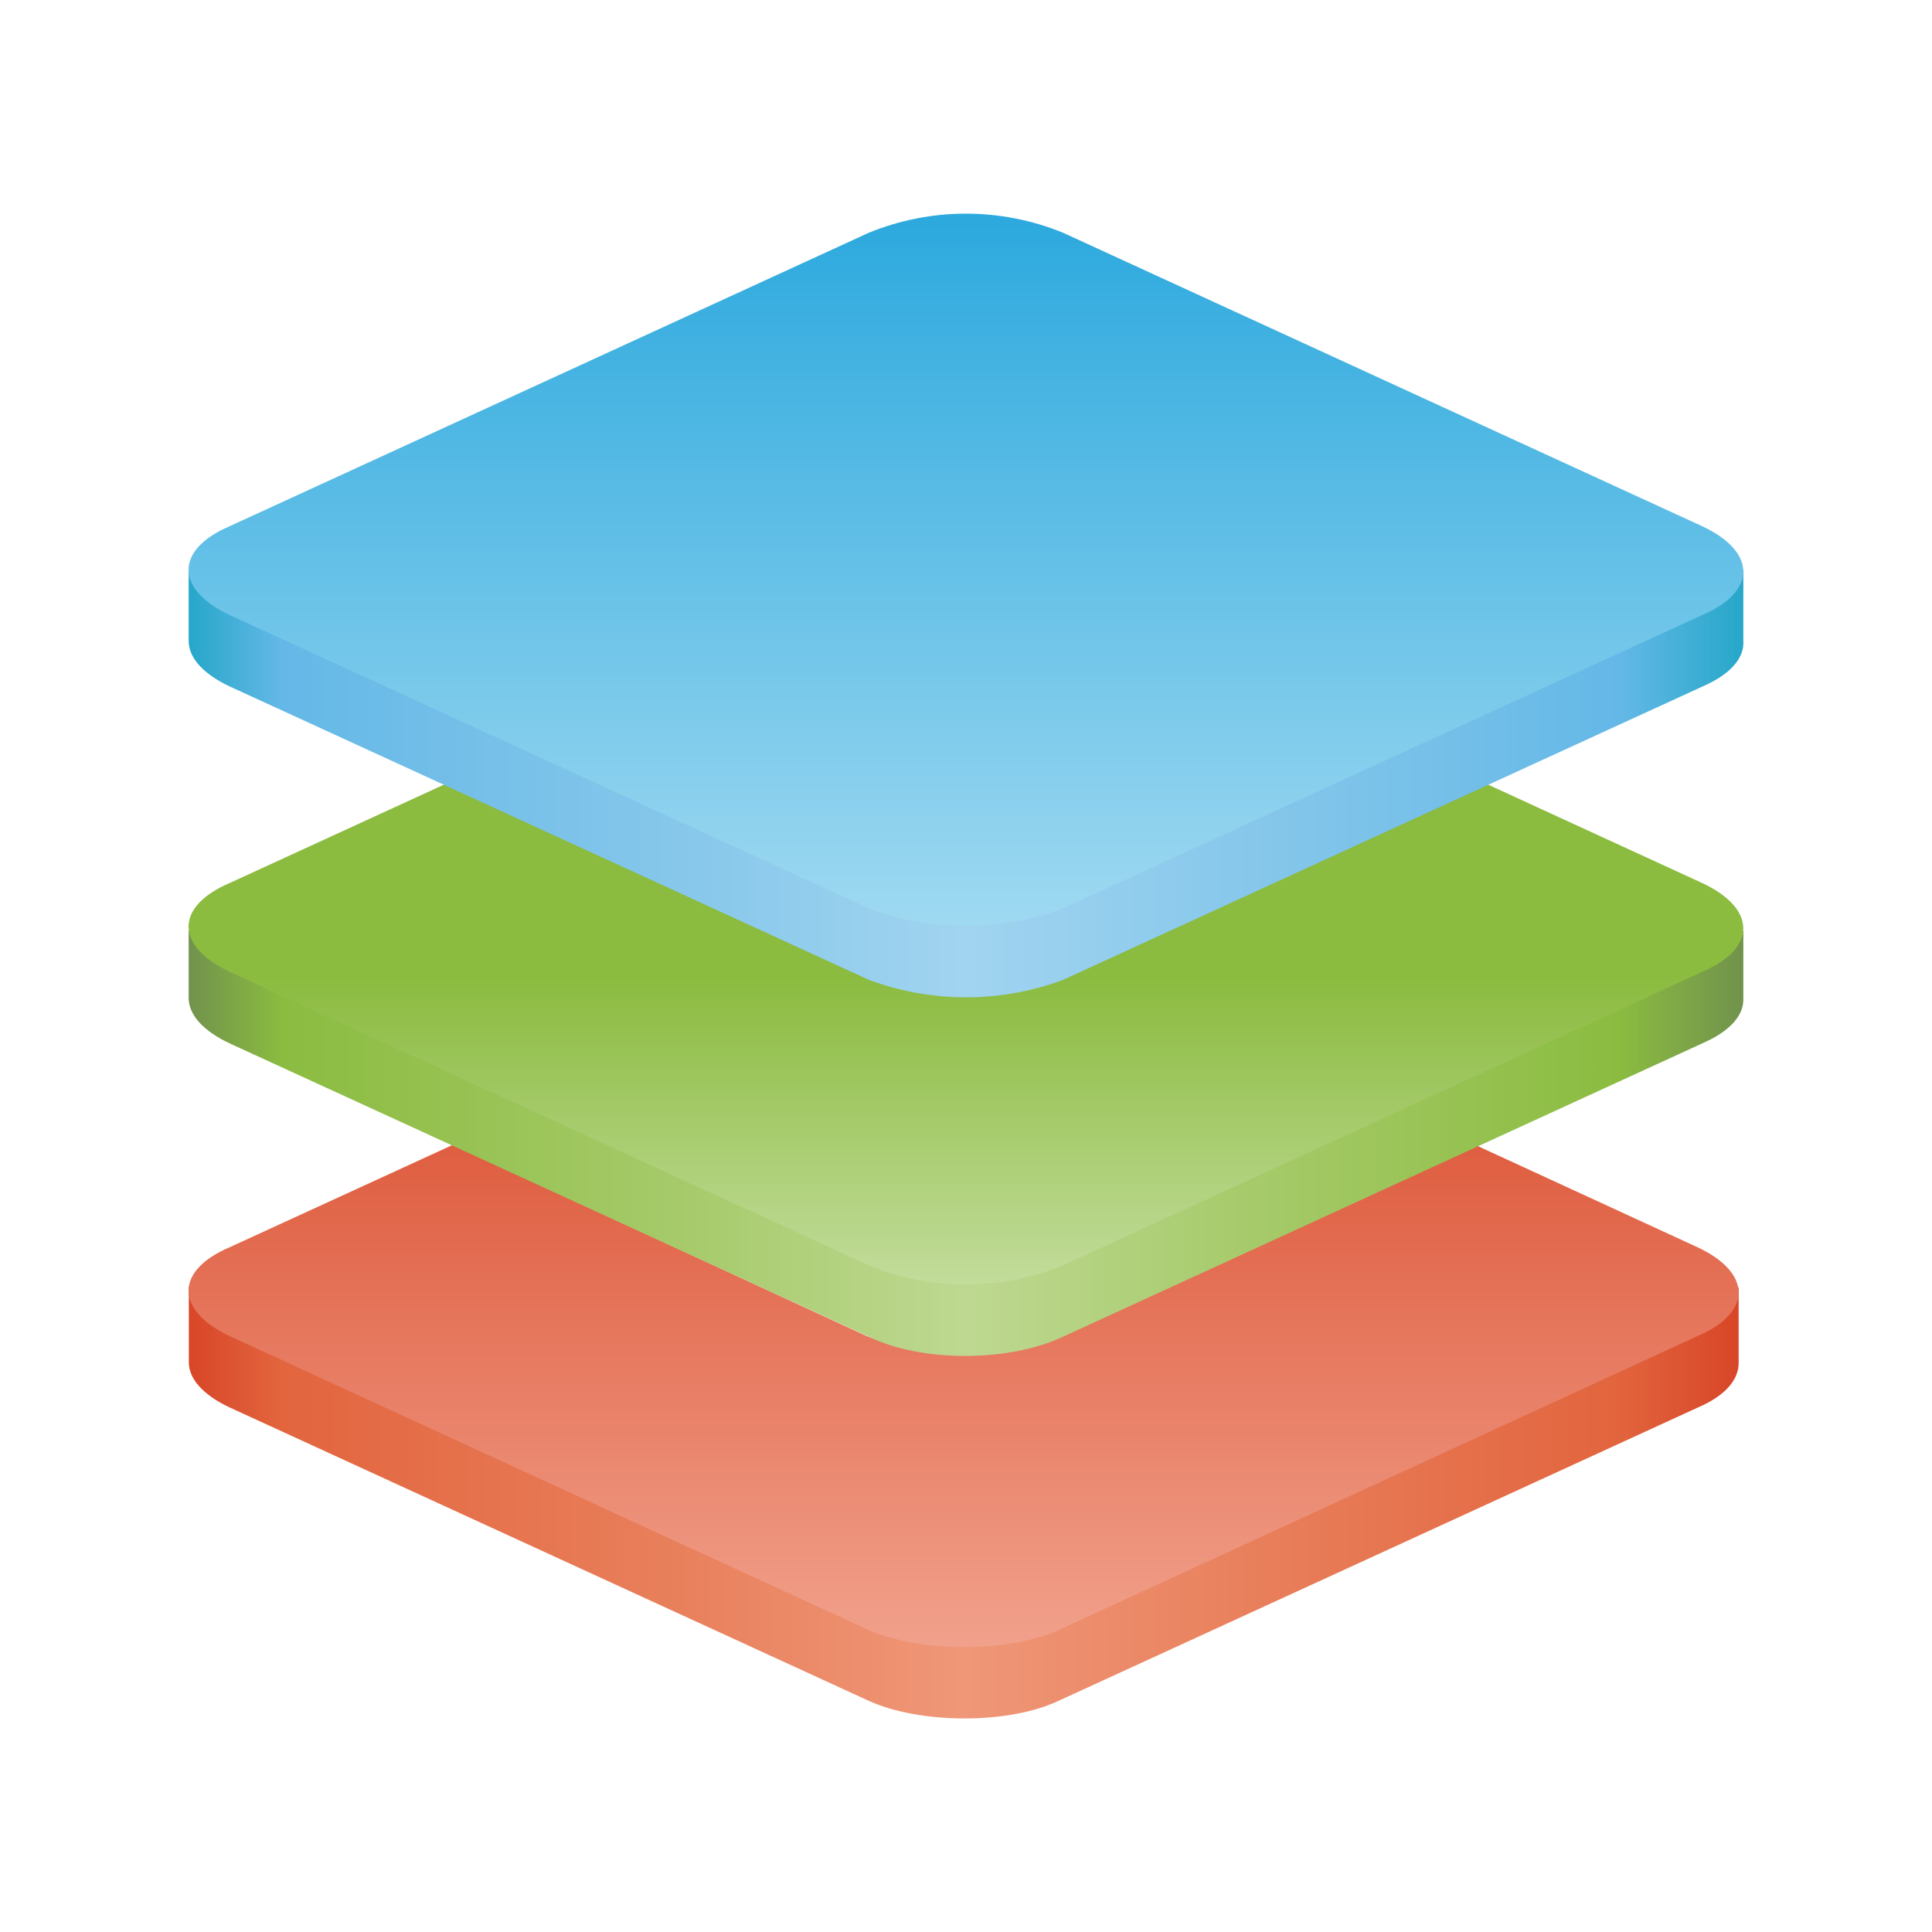
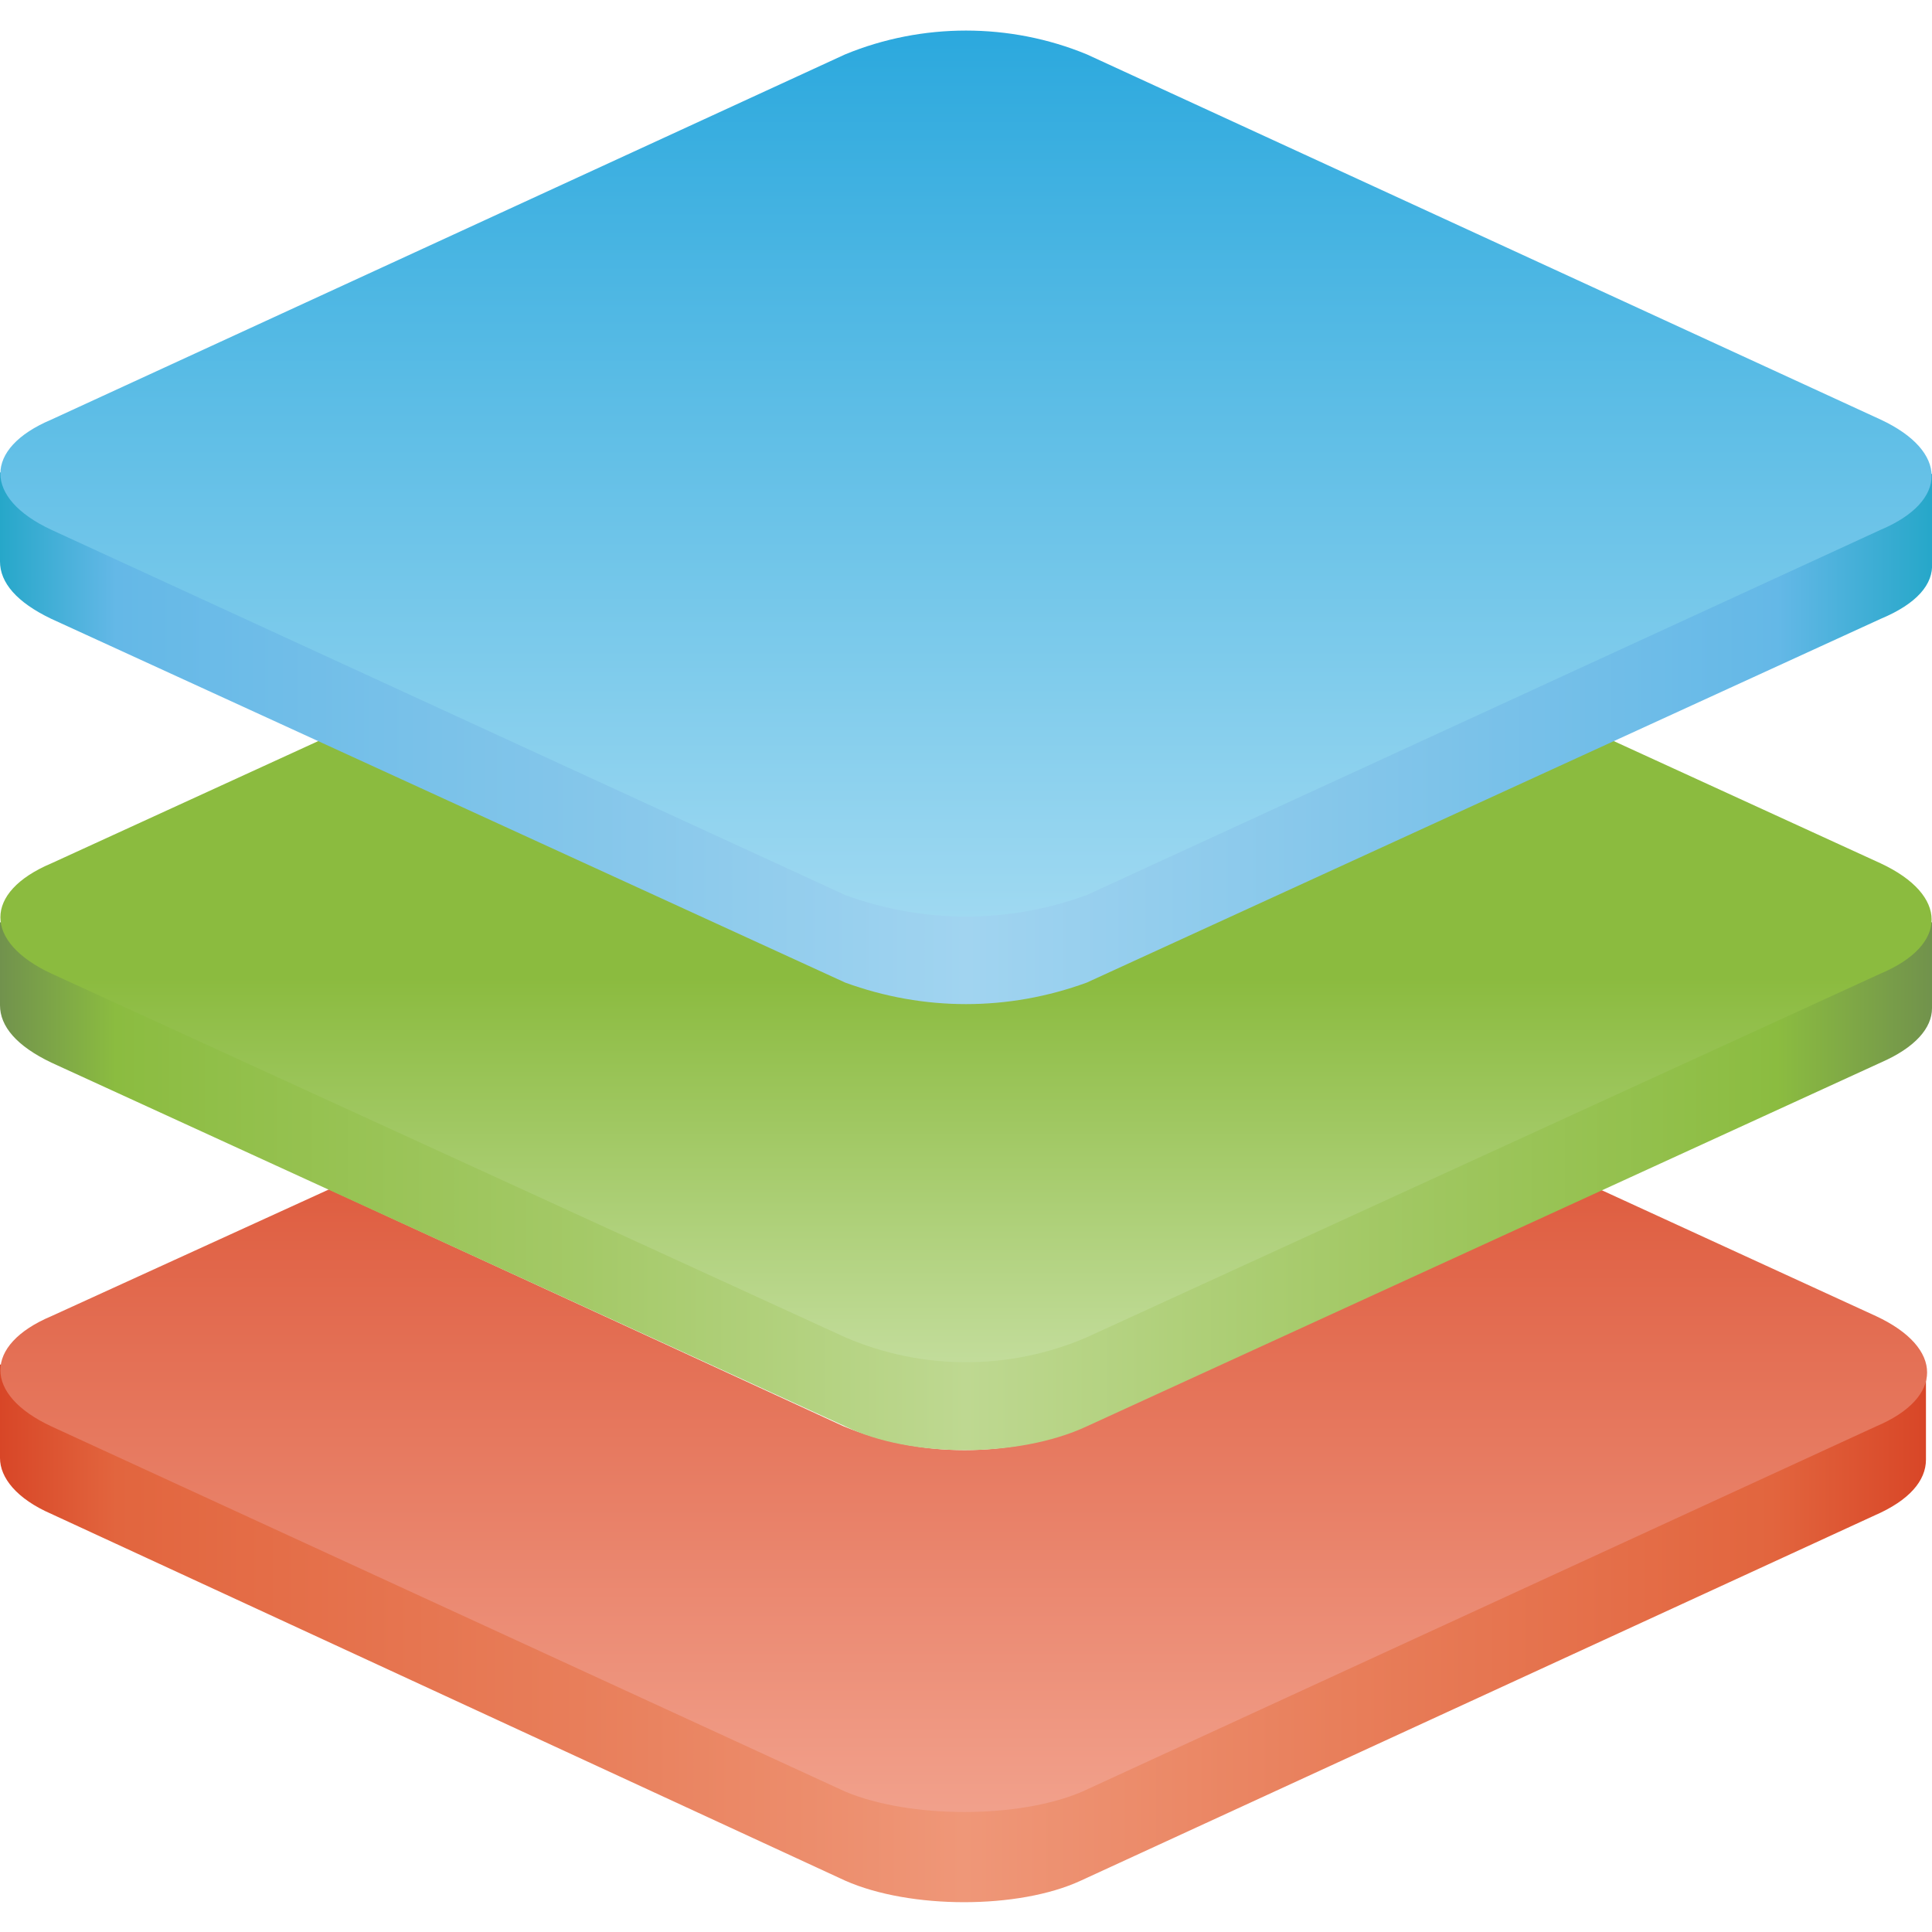
- <svg xmlns="http://www.w3.org/2000/svg" id="Layer_1" data-name="Layer 1" viewBox="0 0 128 128">
-   <defs>
-     <style>.cls-1{fill:url(#linear-gradient);}.cls-2{fill:url(#linear-gradient-2);}.cls-3{fill:url(#linear-gradient-3);}.cls-4{fill:url(#linear-gradient-4);}.cls-5{fill:url(#linear-gradient-5);}.cls-6{fill:url(#linear-gradient-6);}</style>
-     <linearGradient id="linear-gradient" x1="12.5" y1="97.21" x2="115.19" y2="97.21" gradientUnits="userSpaceOnUse">
-       <stop offset="0" stop-color="#d84627" />
-       <stop offset="0.06" stop-color="#e2653e" />
-       <stop offset="0.3" stop-color="#e87e5a" />
-       <stop offset="0.5" stop-color="#ef9778" />
-       <stop offset="0.7" stop-color="#e87e5a" />
-       <stop offset="0.92" stop-color="#e2653e" />
-       <stop offset="1" stop-color="#d84627" />
+ <svg xmlns="http://www.w3.org/2000/svg" version="1.1" id="Layer_1" x="0px" y="0px" viewBox="0 0 128 128" style="enable-background:new 0 0 128 128;" xml:space="preserve">
+   <style type="text/css">
+ 	.st0{fill:url(#SVGID_1_);}
+ 	.st1{fill:url(#SVGID_2_);}
+ 	.st2{fill:url(#SVGID_3_);}
+ 	.st3{fill:url(#SVGID_4_);}
+ 	.st4{fill:url(#SVGID_5_);}
+ 	.st5{fill:url(#SVGID_6_);}
+ </style>
+   <g>
+     <linearGradient id="SVGID_1_" gradientUnits="userSpaceOnUse" x1="1.793229e-02" y1="22.616" x2="127.61" y2="22.616" gradientTransform="matrix(1 0 0 -1 0 127.8898)">
+       <stop offset="0" style="stop-color:#D84627" />
+       <stop offset="6.000000e-02" style="stop-color:#E2653E" />
+       <stop offset="0.3" style="stop-color:#E87E5A" />
+       <stop offset="0.5" style="stop-color:#EF9778" />
+       <stop offset="0.7" style="stop-color:#E87E5A" />
+       <stop offset="0.92" style="stop-color:#E2653E" />
+       <stop offset="1" style="stop-color:#D84627" />
    </linearGradient>
-     <linearGradient id="linear-gradient-2" x1="63.84" y1="3.61" x2="63.84" y2="74.61" gradientTransform="matrix(1, 0, 0, -1, 0, 130)" gradientUnits="userSpaceOnUse">
-       <stop offset="0" stop-color="#fbc3b2" />
-       <stop offset="0.88" stop-color="#d84626" />
+     <path class="st0" d="M127.6,90.5v6.2l0,0c0,1.4-1.1,2.7-3.4,3.7l-52.6,24.2c-4.1,1.9-11.3,1.9-15.6,0L3.4,100.3   C1.1,99.3,0,97.9,0,96.6l0,0v-6.2l6.3,1.2l15.4-7l34,15.7c4.5,2.1,11.7,2.1,16,0l34.1-15.7l15.4,7.1L127.6,90.5z" />
+     <linearGradient id="SVGID_2_" gradientUnits="userSpaceOnUse" x1="63.802" y1="853.416" x2="63.802" y2="765.19" gradientTransform="matrix(1 0 0 1 0 -711.8898)">
+       <stop offset="0" style="stop-color:#FBC3B2" />
+       <stop offset="0.88" style="stop-color:#D84626" />
    </linearGradient>
-     <linearGradient id="linear-gradient-3" x1="12.5" y1="73.22" x2="115.5" y2="73.22" gradientUnits="userSpaceOnUse">
-       <stop offset="0" stop-color="#71924d" />
-       <stop offset="0.06" stop-color="#8bbc40" />
-       <stop offset="0.3" stop-color="#a4c967" />
-       <stop offset="0.5" stop-color="#bed891" />
-       <stop offset="0.7" stop-color="#a4c967" />
-       <stop offset="0.92" stop-color="#8bbc40" />
-       <stop offset="1" stop-color="#71924c" />
+     <path class="st1" d="M56,118.7L3.4,94.5c-4.5-2.1-4.5-5.4,0-7.3l18.4-8.4l34.1,15.7c5.1,2.1,10.9,2.1,16,0l34.1-15.7l18.3,8.4   c4.5,2.1,4.5,5.4,0,7.3l-52.6,24.2C67.5,120.5,60.3,120.5,56,118.7z" />
+     <linearGradient id="SVGID_3_" gradientUnits="userSpaceOnUse" x1="5.608243e-03" y1="52.431" x2="127.995" y2="52.431" gradientTransform="matrix(1 0 0 -1 0 127.8898)">
+       <stop offset="0" style="stop-color:#71924D" />
+       <stop offset="6.000000e-02" style="stop-color:#8BBC40" />
+       <stop offset="0.3" style="stop-color:#A4C967" />
+       <stop offset="0.5" style="stop-color:#BED891" />
+       <stop offset="0.7" style="stop-color:#A4C967" />
+       <stop offset="0.92" style="stop-color:#8BBC40" />
+       <stop offset="1" style="stop-color:#71924C" />
    </linearGradient>
-     <linearGradient id="linear-gradient-4" x1="64" y1="34.56" x2="64" y2="81.25" gradientTransform="matrix(1, 0, 0, -1, 0, 130)" gradientUnits="userSpaceOnUse">
-       <stop offset="0" stop-color="#deedc9" />
-       <stop offset="0.66" stop-color="#8bbb3f" />
+     <path class="st2" d="M128,61.1v5.7c0,1.3-1.1,2.6-3.4,3.6L72,94.5c-4.5,2.1-11.7,2.1-16,0L3.4,70.4C1.1,69.3,0,68,0,66.6v-5.5   l5.9,0.8l15.4-7.1l27.9,12.8l14.8,2l14.8-2l27.9-12.8l15.4,7.1L128,61.1z" />
+     <linearGradient id="SVGID_4_" gradientUnits="userSpaceOnUse" x1="63.994" y1="814.957" x2="63.994" y2="756.939" gradientTransform="matrix(1 0 0 1 0 -711.8898)">
+       <stop offset="0" style="stop-color:#DEEDC9" />
+       <stop offset="0.66" style="stop-color:#8BBB3F" />
    </linearGradient>
-     <linearGradient id="linear-gradient-5" x1="12.5" y1="42.48" x2="115.5" y2="42.48" gradientUnits="userSpaceOnUse">
-       <stop offset="0" stop-color="#26a7c9" />
-       <stop offset="0.06" stop-color="#64b8e7" />
-       <stop offset="0.3" stop-color="#84c6ea" />
-       <stop offset="0.5" stop-color="#a1d4f0" />
-       <stop offset="0.7" stop-color="#84c6ea" />
-       <stop offset="0.92" stop-color="#64b8e7" />
-       <stop offset="1" stop-color="#26a7c9" />
+     <path class="st3" d="M56,88.6L3.4,64.5c-4.5-2.1-4.5-5.4,0-7.3l17.9-8.2L56,64.9c5.1,2.1,10.9,2.1,16,0l34.7-15.9l17.9,8.2   c4.5,2.1,4.5,5.4,0,7.3L72,88.6C66.9,90.8,61.1,90.8,56,88.6z" />
+     <linearGradient id="SVGID_5_" gradientUnits="userSpaceOnUse" x1="5.608243e-03" y1="90.632" x2="128" y2="90.632" gradientTransform="matrix(1 0 0 -1 0 127.8898)">
+       <stop offset="0" style="stop-color:#26A7C9" />
+       <stop offset="6.000000e-02" style="stop-color:#64B8E7" />
+       <stop offset="0.3" style="stop-color:#84C6EA" />
+       <stop offset="0.5" style="stop-color:#A1D4F0" />
+       <stop offset="0.7" style="stop-color:#84C6EA" />
+       <stop offset="0.92" style="stop-color:#64B8E7" />
+       <stop offset="1" style="stop-color:#26A7C9" />
    </linearGradient>
-     <linearGradient id="linear-gradient-6" x1="64" y1="53.8" x2="64" y2="117.34" gradientTransform="matrix(1, 0, 0, -1, 0, 130)" gradientUnits="userSpaceOnUse">
-       <stop offset="0" stop-color="#c3e8f7" />
-       <stop offset="1" stop-color="#28a7dd" />
+     <path class="st4" d="M128,31.4v5.9c0.1,1.4-1,2.7-3.4,3.7L72,65.1c-5.2,1.9-10.8,1.9-16,0L3.4,41C1.1,39.9,0,38.6,0,37.2v-5.9h8.4   L56,9.5c5.1-2.1,10.9-2.1,16,0l47.6,21.8L128,31.4z" />
+     <linearGradient id="SVGID_6_" gradientUnits="userSpaceOnUse" x1="63.994" y1="791.049" x2="63.994" y2="712.093" gradientTransform="matrix(1 0 0 1 0 -711.8898)">
+       <stop offset="0" style="stop-color:#C3E8F7" />
+       <stop offset="1" style="stop-color:#28A7DD" />
    </linearGradient>
-   </defs>
-   <path class="cls-1" d="M115.19,85.3v5h0c0,1.09-.85,2.16-2.7,2.95L70.12,112.69c-3.29,1.55-9.11,1.55-12.55,0L15.2,93.24c-1.8-.85-2.7-1.93-2.69-3h0v-5l5.08,1L30,80.58,57.4,93.24c3.61,1.7,9.43,1.7,12.87,0L97.74,80.58l12.37,5.71Z" />
-   <path class="cls-2" d="M57.56,108,15.2,88.51c-3.61-1.7-3.61-4.33,0-5.87L30,75.85,57.41,88.51a16.94,16.94,0,0,0,12.86,0L97.73,75.85l14.75,6.79c3.61,1.7,3.61,4.32,0,5.87L70.12,108C66.82,109.5,61,109.5,57.56,108Z" />
-   <path class="cls-3" d="M115.5,61.67v4.57c0,1.06-.91,2.1-2.71,2.88L70.43,88.56c-3.6,1.7-9.42,1.7-12.86,0L15.2,69.12c-1.8-.85-2.7-1.93-2.7-3V61.67l4.75.63,12.38-5.69L52.1,66.92,64,68.49l11.89-1.57L98.36,56.61l12.39,5.69Z" />
-   <path class="cls-4" d="M57.56,83.83,15.2,64.38c-3.61-1.7-3.61-4.32,0-5.87l14.44-6.63L57.56,64.69a16.88,16.88,0,0,0,12.87,0L98.36,51.88l14.43,6.63c3.61,1.7,3.61,4.33,0,5.87L70.43,83.83A16.88,16.88,0,0,1,57.56,83.83Z" />
-   <path class="cls-5" d="M115.5,37.74v4.74c.07,1.1-.83,2.19-2.7,3L70.43,64.92a18.47,18.47,0,0,1-12.86,0L15.2,45.47c-1.8-.85-2.7-1.93-2.7-3V37.74h6.75L57.57,20.16a16.85,16.85,0,0,1,12.86,0l38.32,17.58Z" />
-   <path class="cls-6" d="M57.56,60.18,15.2,40.74c-3.61-1.7-3.61-4.32,0-5.87L57.56,15.42a17,17,0,0,1,12.87,0l42.36,19.45c3.61,1.7,3.61,4.32,0,5.87L70.43,60.18A18.39,18.39,0,0,1,57.56,60.18Z" />
+     <path class="st5" d="M56,59.3L3.4,35.1c-4.5-2.1-4.5-5.4,0-7.3L56,3.6c5.1-2.1,10.9-2.1,16,0l52.6,24.2c4.5,2.1,4.5,5.4,0,7.3   L72,59.3C66.8,61.2,61.2,61.2,56,59.3z" />
+   </g>
</svg>
